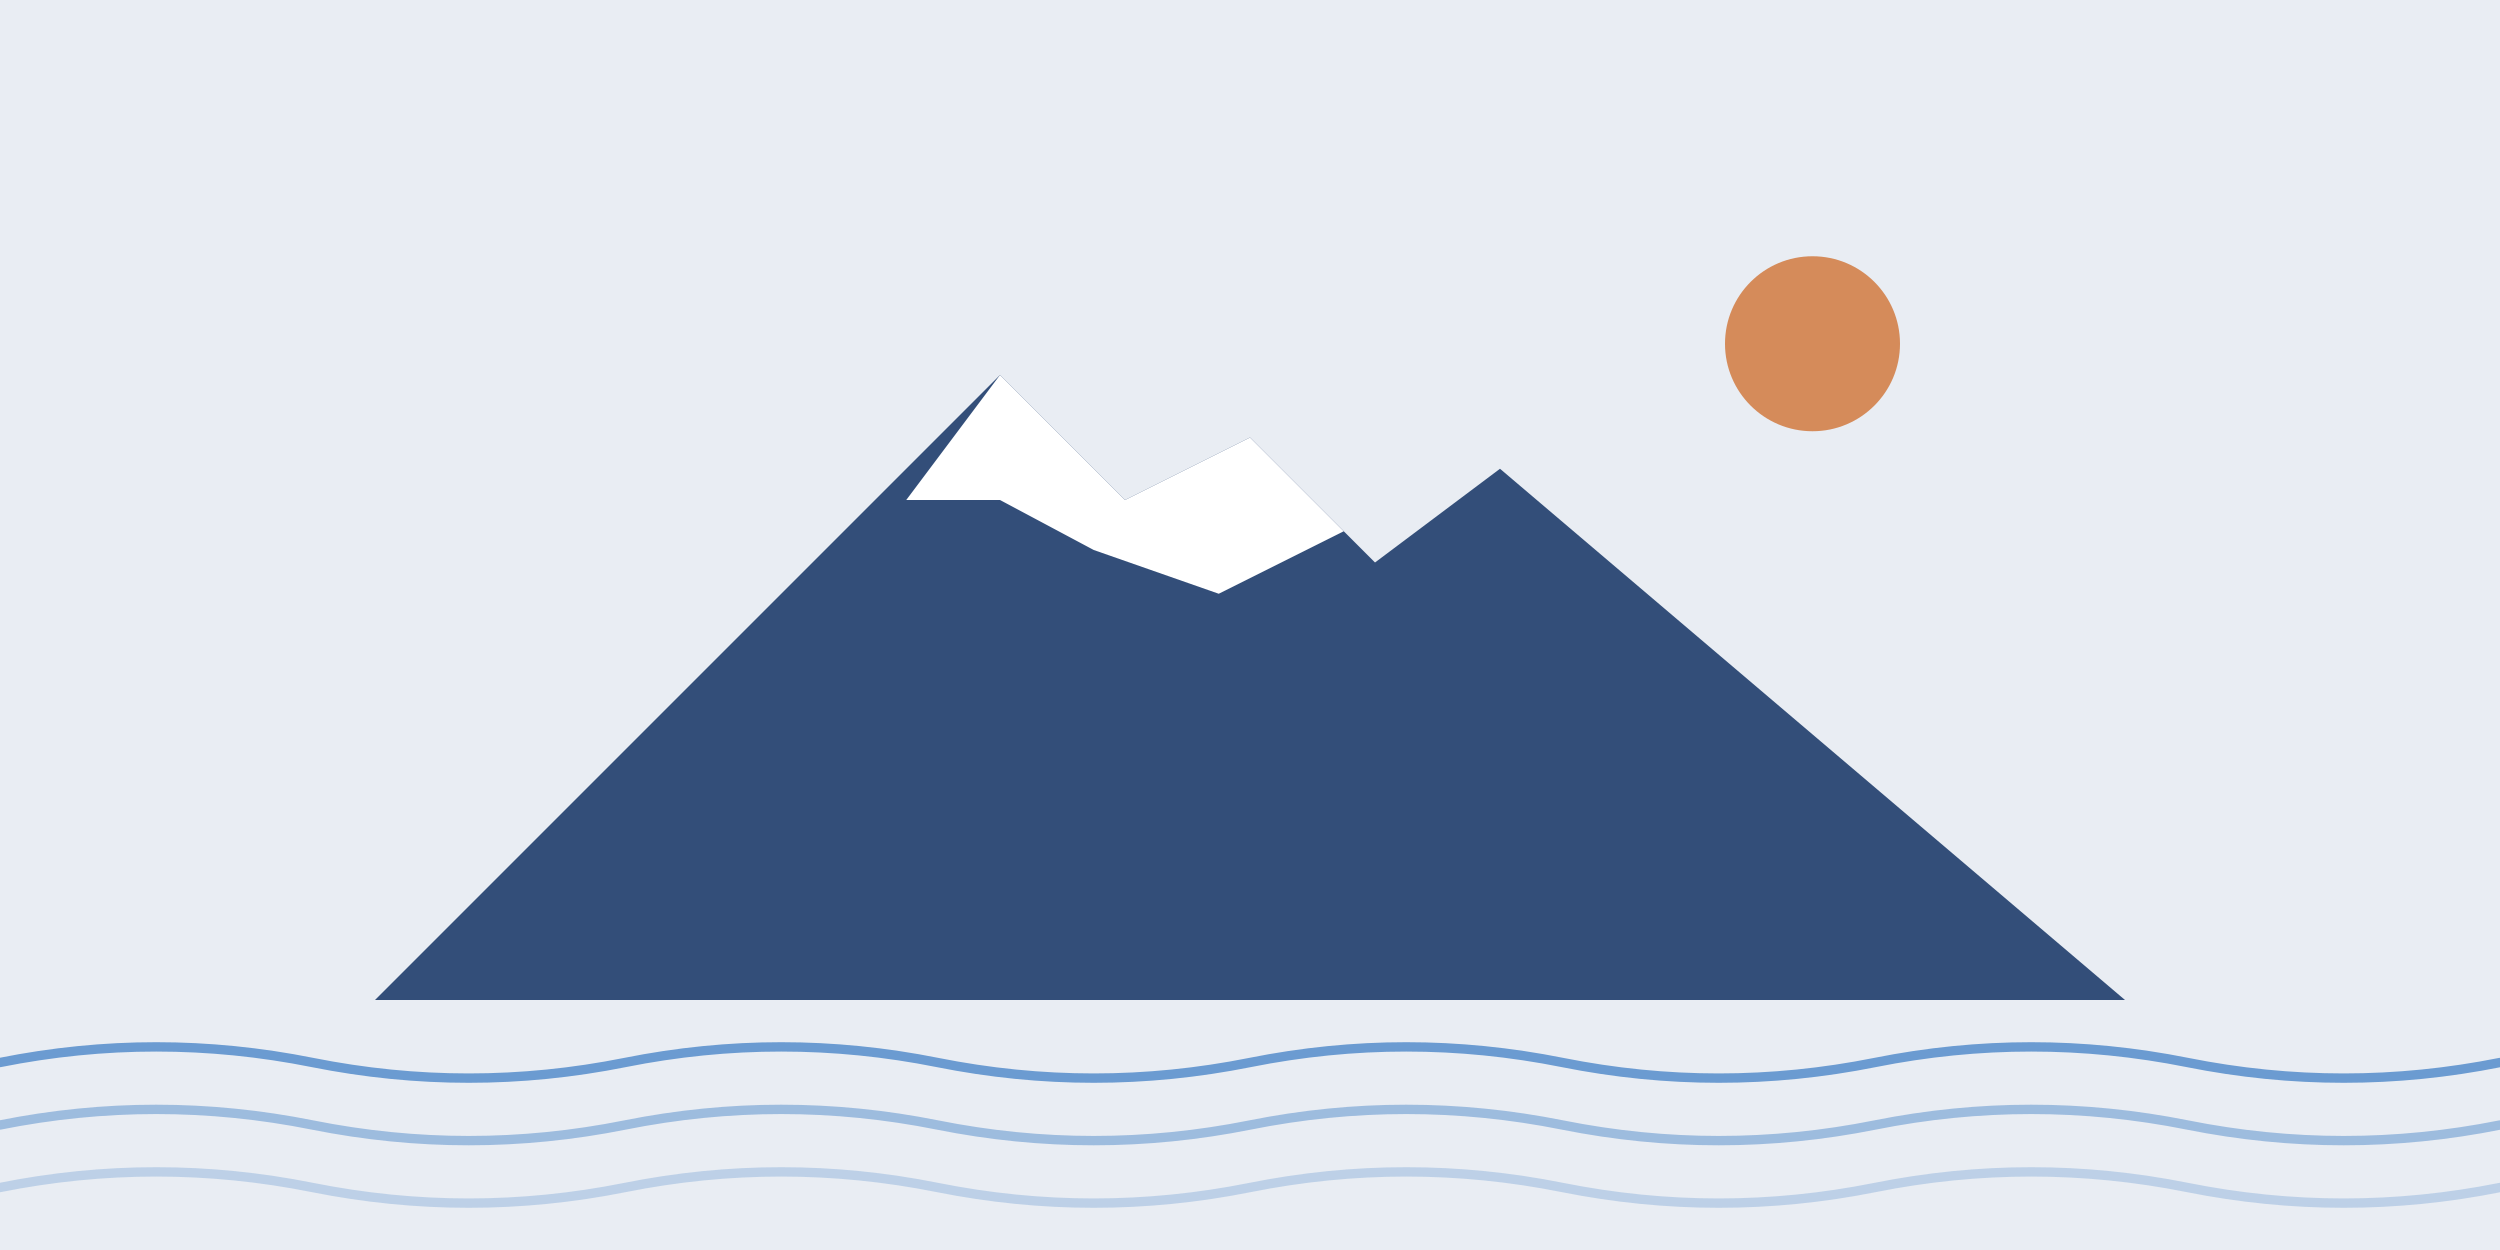
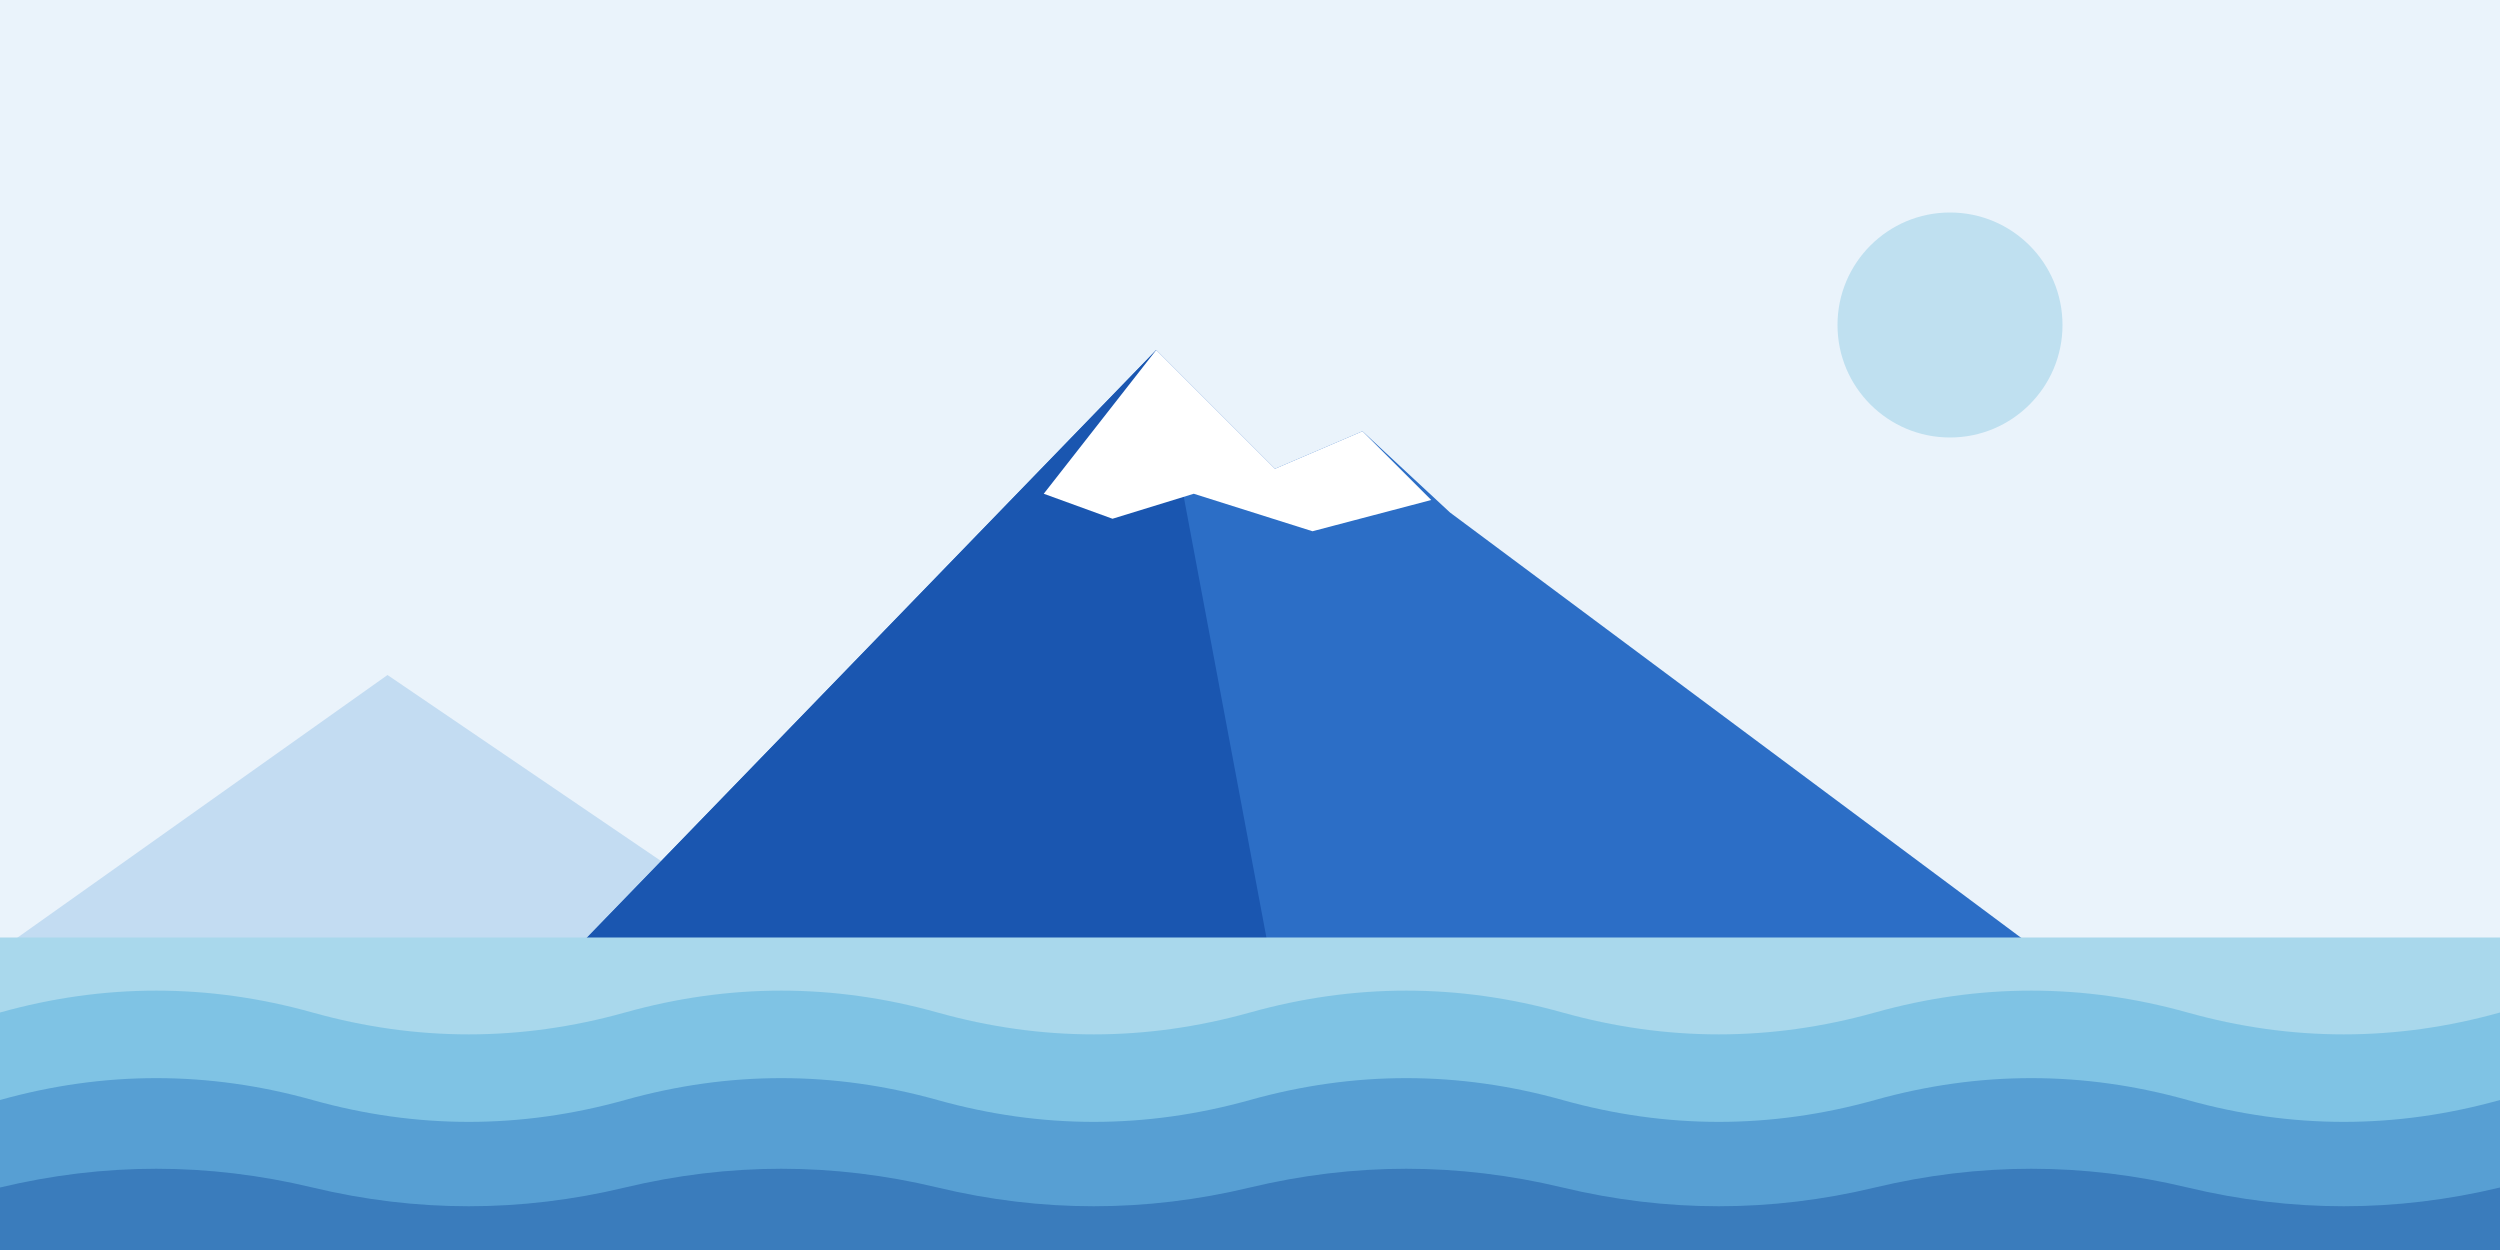
<svg xmlns="http://www.w3.org/2000/svg" viewBox="0 0 400 200" role="img" aria-label="Shizuoka skyline">
-   <rect width="400" height="200" fill="#E9EDF3" />
-   <path d="M 60 160 L 160 60 L 180 80 L 200 70 L 220 90 L 240 75 L 340 160 Z" fill="#1F3D6B" opacity="0.9" />
-   <path d="M 145 80 L 160 60 L 180 80 L 200 70 L 215 85 L 195 95 L 175 88 L 160 80 Z" fill="#FFFFFF" />
-   <circle cx="290" cy="55" r="14" fill="#D17A3F" opacity="0.85" />
-   <g stroke="#6B9BD1" stroke-width="1.5" fill="none" stroke-linecap="round">
-     <path d="M 0 170 Q 25 165 50 170 T 100 170 T 150 170 T 200 170 T 250 170 T 300 170 T 350 170 T 400 170" />
-     <path d="M 0 180 Q 25 175 50 180 T 100 180 T 150 180 T 200 180 T 250 180 T 300 180 T 350 180 T 400 180" opacity="0.6" />
-     <path d="M 0 190 Q 25 185 50 190 T 100 190 T 150 190 T 200 190 T 250 190 T 300 190 T 350 190 T 400 190" opacity="0.35" />
-   </g>
+   <rect width="400" height="200" fill="#EAF3FB" />
+   <circle cx="312" cy="52" r="18" fill="#BFE0F0" />
+   <path d="M 0 152 L 62 108 L 112 142 L 160 112 L 226 152 Z" fill="#C3DCF2" />
+   <path d="M 92 152 L 185 56 L 204 75 L 218 69 L 232 82 L 326 152 Z" fill="#2C6EC6" />
+   <path d="M 92 152 L 185 56 L 203 152 Z" fill="#1A56B0" />
+   <path d="M 167 79 L 185 56 L 204 75 L 218 69 L 229 80 L 210 85 L 191 79 L 178 83 Z" fill="#FFFFFF" />
+   <path d="M 0 150 L 400 150 L 400 200 L 0 200 Z" fill="#A9D8EC" />
+   <path d="M 0 162 Q 25 155 50 162 T 100 162 T 150 162 T 200 162 T 250 162 T 300 162 T 350 162 T 400 162 L 400 200 L 0 200 Z" fill="#7FC3E4" />
+   <path d="M 0 176 Q 25 169 50 176 T 100 176 T 150 176 T 200 176 T 250 176 T 300 176 T 350 176 T 400 176 L 400 200 L 0 200 Z" fill="#579FD3" />
+   <path d="M 0 190 Q 25 184 50 190 T 100 190 T 150 190 T 200 190 T 250 190 T 300 190 T 350 190 T 400 190 L 400 200 L 0 200 Z" fill="#3A7CBC" />
</svg>
